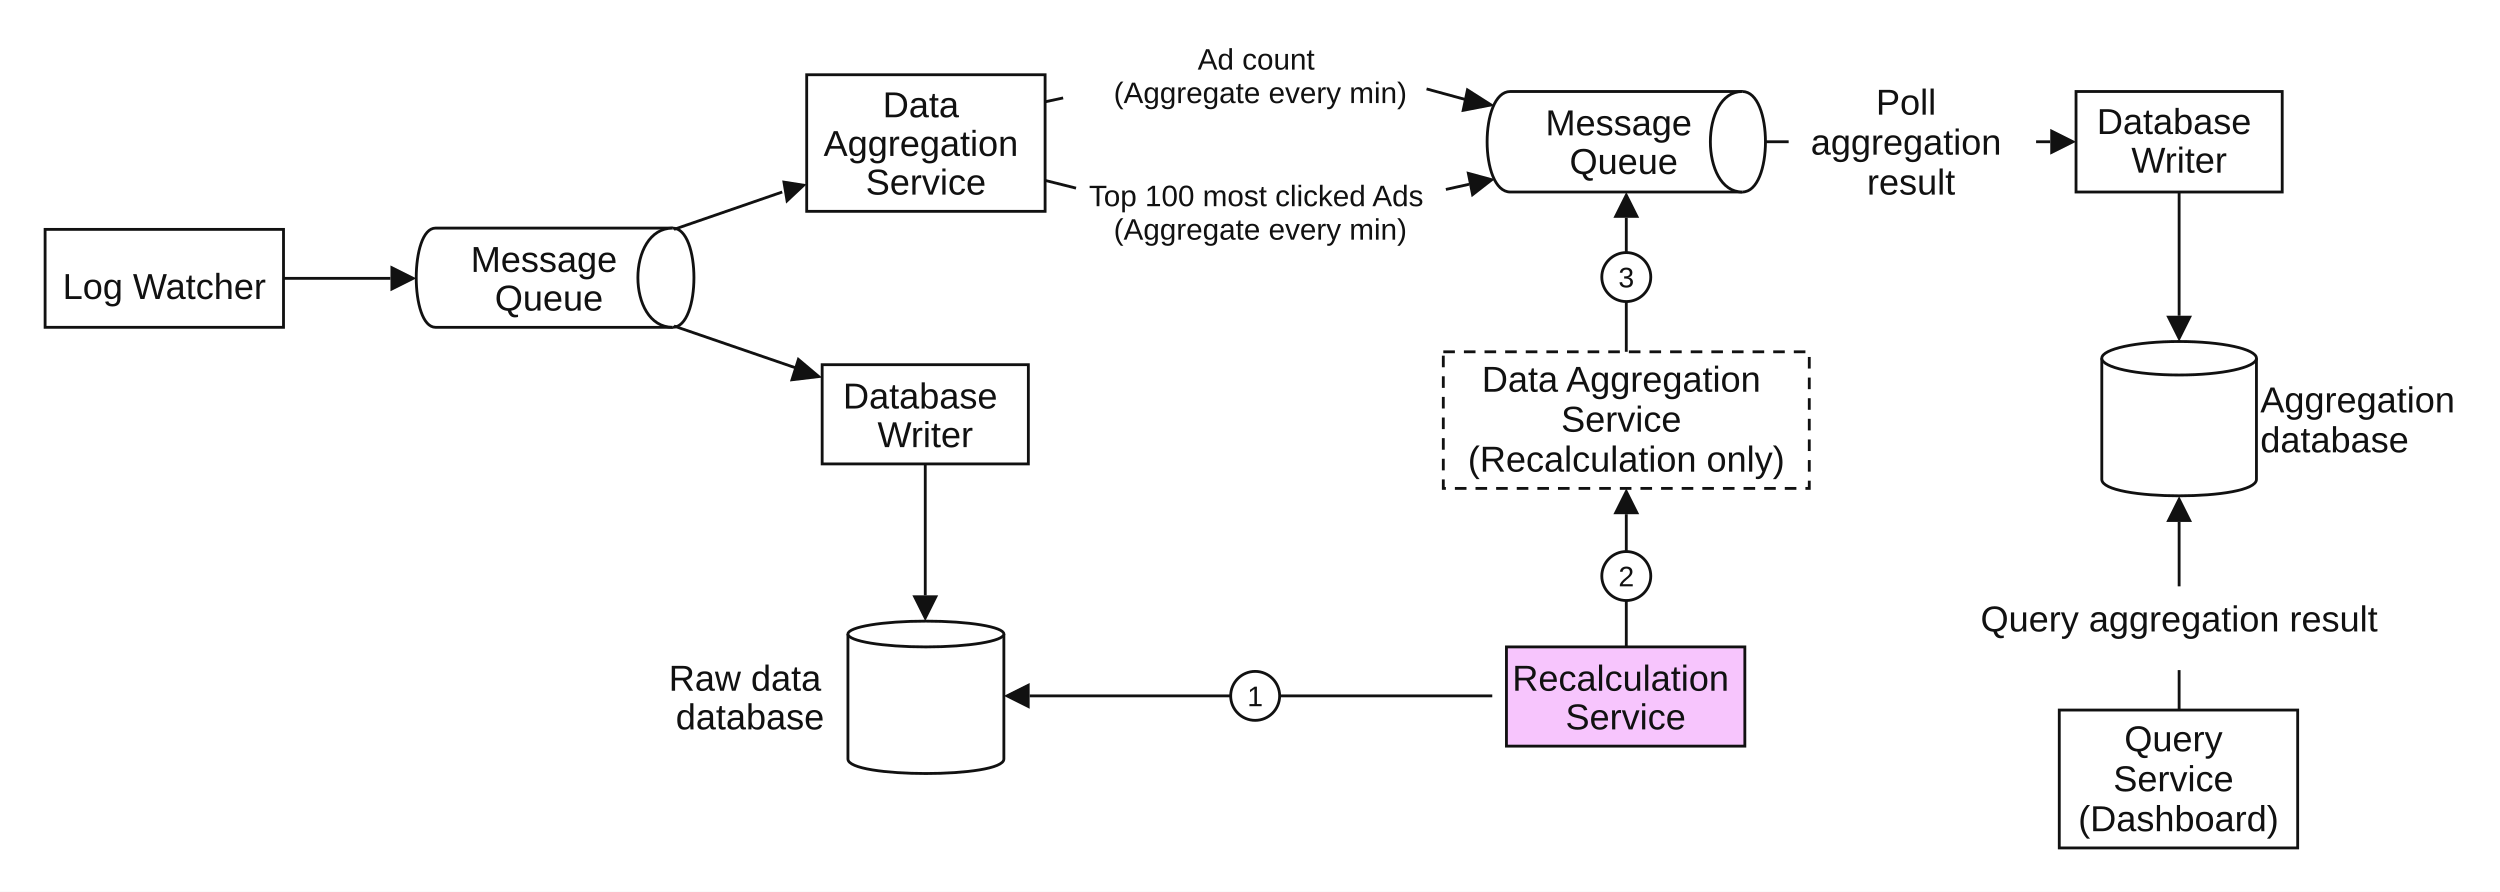
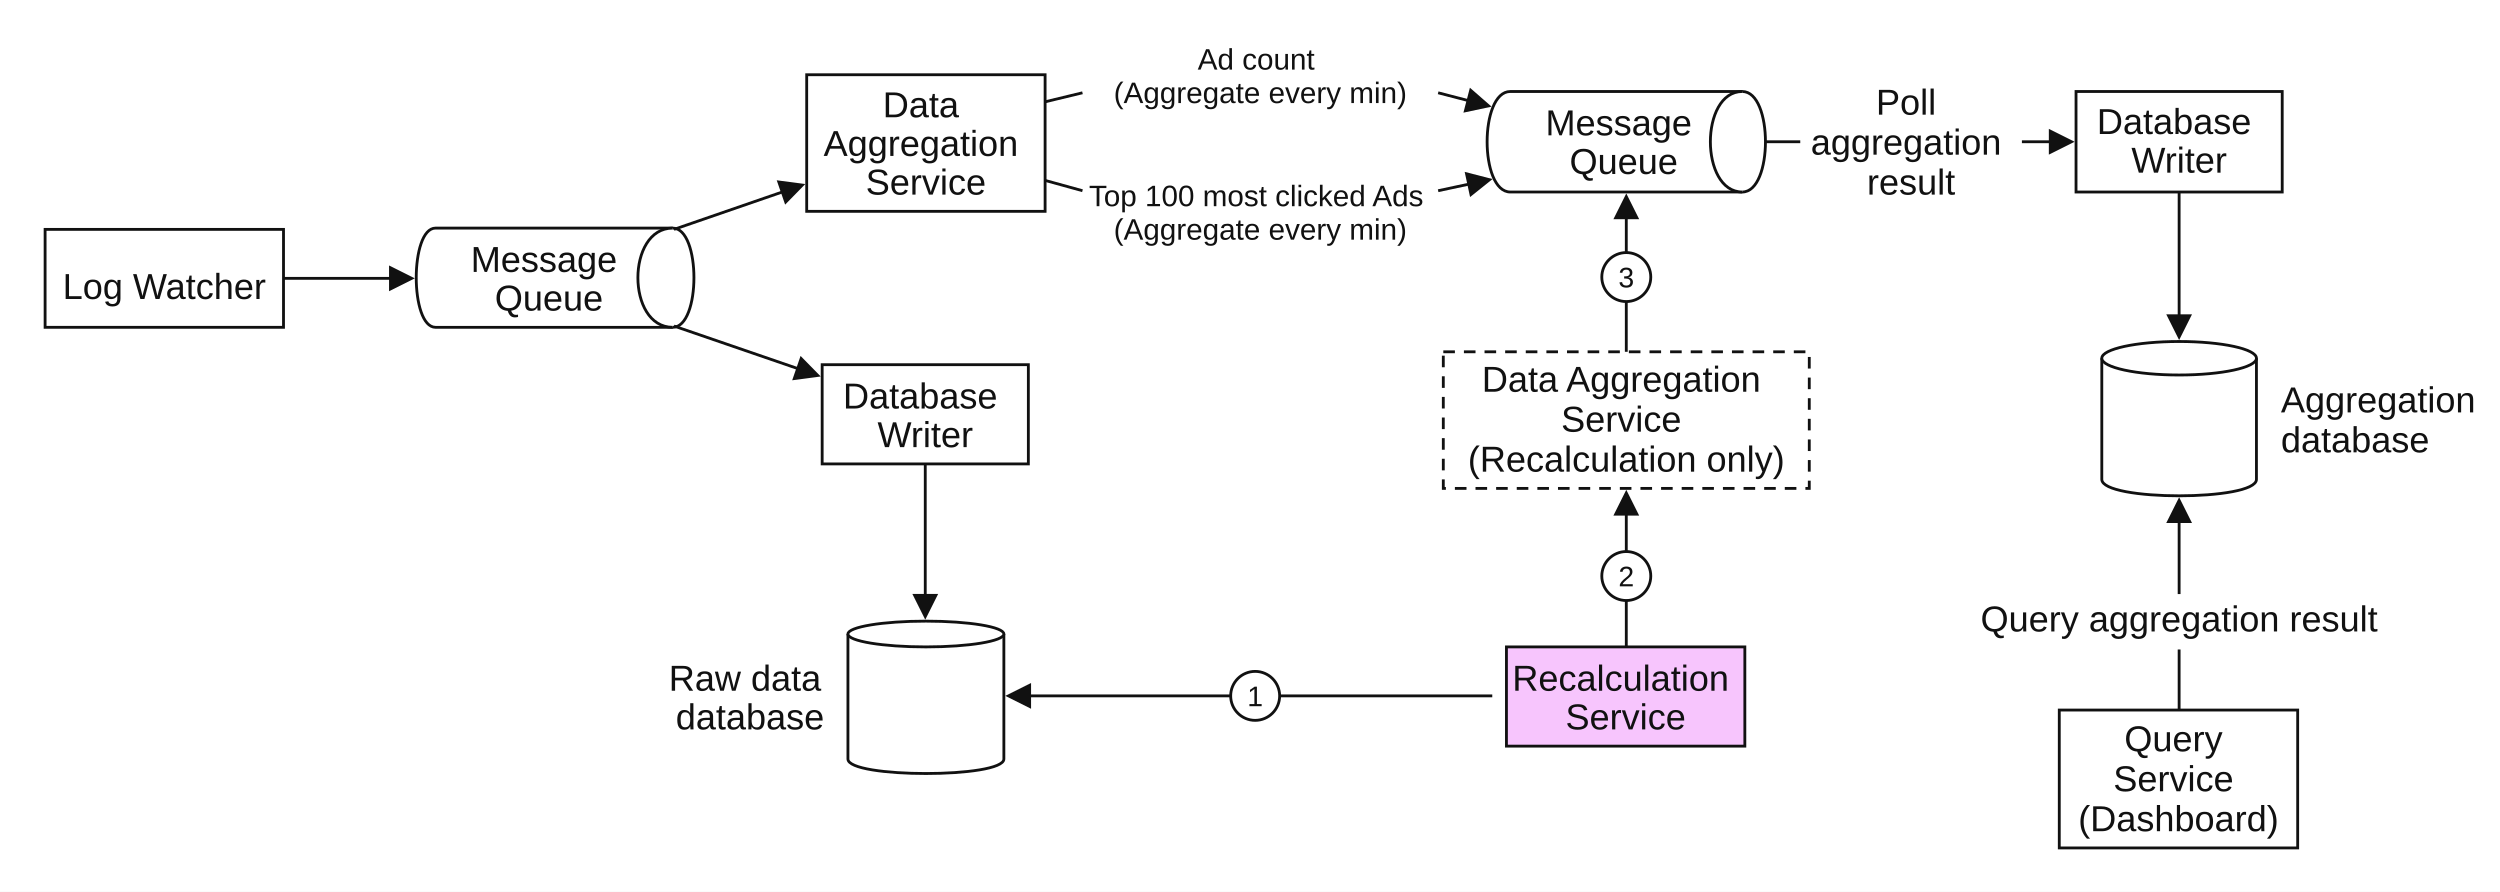
<svg xmlns="http://www.w3.org/2000/svg" width="1940" height="692" viewBox="0 0 1940 692" role="img" aria-labelledby="title desc">
-   <style>
-     text{font-family:Arial,Helvetica,sans-serif;fill:#111}
-     .shape{fill:#fff;stroke:#111;stroke-width:2.2}
-     .dash{fill:none;stroke:#111;stroke-width:2.2;stroke-dasharray:9 7}
-     .connector{fill:none;stroke:#111;stroke-width:2.2}
-     .recalculation{fill:rgb(247,197,253);stroke:#111;stroke-width:2.2}
-   </style>
+   <defs>
+     <path id="arrowhead" d="M0 0L-20 -10L-20 10Z" fill="#111" />
+     <style>
+       text{font-family:Arial,Helvetica,sans-serif;fill:#111}
+       .shape{fill:#fff;stroke:#111;stroke-width:2.2}
+       .dash{fill:none;stroke:#111;stroke-width:2.2;stroke-dasharray:9 7}
+       .connector{fill:none;stroke:#111;stroke-width:2.2}
+       .recalculation{fill:rgb(247,197,253);stroke:#111;stroke-width:2.2}
+     </style>
+   </defs>
  <rect width="1940" height="692" fill="#fff" />
  <rect class="shape" x="35" y="178" width="185" height="76" />
  <text x="127.5" y="232" font-size="28" text-anchor="middle">Log Watcher</text>
-   <path id="watcher-queue-shaft" class="connector" data-connector="true" d="M220 216H303" />
-   <polygon points="323,216 303,206 303,226" fill="#111" />
+   <path id="watcher-queue-shaft" class="connector" data-connector="true" d="M220 216L303.901 216" />
+   <use id="watcher-queue-arrowhead" href="#arrowhead" transform="translate(321.901 216) rotate(0)" />
  <path class="shape" d="M338 177H522C544 177 544 254 522 254H338C318 254 318 177 338 177Z" />
  <path class="shape" d="M522 177C486 177 486 254 522 254" />
  <text x="426" y="211" font-size="28" text-anchor="middle">
    <tspan x="426">Message</tspan>
    <tspan x="426" dy="30">Queue</tspan>
  </text>
  <rect class="shape" x="626" y="58" width="185" height="106" />
  <text x="718.5" y="91" font-size="28" text-anchor="middle">
    <tspan x="718.5">Data</tspan>
    <tspan x="718.5" dy="30">Aggregation</tspan>
    <tspan x="718.5" dy="30">Service</tspan>
  </text>
-   <path id="queue-aggregation-shaft" class="connector" data-connector="true" d="M523 178L607 149" />
-   <polygon points="626,143 607,140 610,158" fill="#111" />
+   <path id="queue-aggregation-shaft" class="connector" data-connector="true" d="M523 178L607.885 148.694" />
+   <use id="queue-aggregation-arrowhead" href="#arrowhead" transform="translate(624.9 142.8202) rotate(-19.04662)" />
  <rect class="shape" x="638" y="283" width="160" height="77" />
  <text x="718" y="317" font-size="28" text-anchor="middle">
    <tspan x="718">Database</tspan>
    <tspan x="718" dy="30">Writer</tspan>
  </text>
-   <path id="queue-raw-writer-shaft" class="connector" data-connector="true" d="M523 253L619 286" />
-   <polygon points="638,293 619,277 613,296" fill="#111" />
-   <path id="raw-writer-database-shaft" class="connector" data-connector="true" d="M718 360V462" />
-   <polygon points="718,482 708,462 728,462" fill="#111" />
+   <path id="queue-raw-writer-shaft" class="connector" data-connector="true" d="M523 253L619.878 286.302" />
+   <use id="queue-raw-writer-arrowhead" href="#arrowhead" transform="translate(636.9 292.1531) rotate(18.97041)" />
+   <path id="raw-writer-database-shaft" class="connector" data-connector="true" d="M718 360L718 462.9" />
+   <use id="raw-writer-database-arrowhead" href="#arrowhead" transform="translate(718 480.9) rotate(90)" />
  <path class="shape" d="M658 492V589C658 604 779 604 779 589V492" />
  <ellipse class="shape" cx="718.5" cy="492" rx="60.5" ry="10" />
  <text x="582" y="536" font-size="28" text-anchor="middle">
    <tspan x="582">Raw data</tspan>
    <tspan x="582" dy="30">database</tspan>
  </text>
-   <path id="ad-count-source-shaft" class="connector" data-connector="true" d="M811 79L825 76" />
-   <path id="ad-count-target-shaft" class="connector" data-connector="true" d="M1107 69L1140 78" />
-   <polygon points="1160,82 1138,68 1134,87" fill="#111" />
+   <path id="ad-count-source-shaft" class="connector" data-connector="true" d="M811 79L840 72" />
+   <path id="ad-count-target-shaft" class="connector" data-connector="true" d="M1116 72L1140.06 78.246" />
+   <use id="ad-count-target-arrowhead" href="#arrowhead" transform="translate(1157.483 82.768) rotate(14.55147)" />
  <text x="978" y="54" font-size="23" text-anchor="middle">
    <tspan x="978">Ad count</tspan>
    <tspan x="978" dy="26">(Aggregate every min)</tspan>
  </text>
-   <path id="top-ads-source-shaft" class="connector" data-connector="true" d="M811 140L835 146" />
-   <path id="top-ads-target-shaft" class="connector" data-connector="true" d="M1122 147L1140 143" />
-   <polygon points="1160,139 1138,133 1142,153" fill="#111" />
+   <path id="top-ads-source-shaft" class="connector" data-connector="true" d="M811 140L840 148" />
+   <path id="top-ads-target-shaft" class="connector" data-connector="true" d="M1116 148L1140.635 142.72" />
+   <use id="top-ads-target-arrowhead" href="#arrowhead" transform="translate(1158.235 138.948) rotate(-12.09689)" />
  <text x="978" y="160" font-size="23" text-anchor="middle">
    <tspan x="978">Top 100 most clicked Ads</tspan>
    <tspan x="978" dy="26">(Aggregate every min)</tspan>
  </text>
  <path class="shape" d="M1172 71H1352C1376 71 1376 149 1352 149H1172C1148 149 1148 71 1172 71Z" />
  <path class="shape" d="M1352 71C1319 71 1319 149 1352 149" />
  <text x="1260" y="105" font-size="28" text-anchor="middle">
    <tspan x="1260">Message</tspan>
    <tspan x="1260" dy="30">Queue</tspan>
  </text>
-   <path id="poll-result-source-shaft" class="connector" data-connector="true" d="M1370 110H1388" />
-   <path id="poll-result-target-shaft" class="connector" data-connector="true" d="M1580 110H1591" />
-   <polygon points="1611,110 1591,100 1591,120" fill="#111" />
+   <path id="poll-result-source-shaft" class="connector" data-connector="true" d="M1370 110H1397" />
+   <path id="poll-result-target-shaft" class="connector" data-connector="true" d="M1569 110L1591.9 110" />
+   <use id="poll-result-target-arrowhead" href="#arrowhead" transform="translate(1609.9 110) rotate(0)" />
  <text x="1483" y="89" font-size="28" text-anchor="middle">
    <tspan x="1483">Poll</tspan>
    <tspan x="1483" dy="31">aggregation</tspan>
    <tspan x="1483" dy="31">result</tspan>
  </text>
  <rect class="shape" x="1611" y="71" width="160" height="78" />
  <text x="1691" y="104" font-size="28" text-anchor="middle">
    <tspan x="1691">Database</tspan>
    <tspan x="1691" dy="30">Writer</tspan>
  </text>
-   <path id="aggregation-writer-shaft" class="connector" data-connector="true" d="M1691 149V245" />
-   <polygon points="1691,265 1681,245 1701,245" fill="#111" />
+   <path id="aggregation-writer-shaft" class="connector" data-connector="true" d="M1691 149L1691 245.9" />
+   <use id="aggregation-writer-arrowhead" href="#arrowhead" transform="translate(1691 263.9) rotate(90)" />
  <path class="shape" d="M1631 278V372C1631 389 1751 389 1751 372V278" />
  <ellipse class="shape" cx="1691" cy="278" rx="60" ry="13" />
-   <text x="1754" y="320" font-size="28">
-     <tspan x="1754">Aggregation</tspan>
-     <tspan x="1754" dy="31">database</tspan>
+   <text x="1770" y="320" font-size="28">
+     <tspan x="1770">Aggregation</tspan>
+     <tspan x="1770" dy="31">database</tspan>
  </text>
-   <path id="query-result-source-shaft" class="connector" data-connector="true" d="M1691 551V520" />
-   <path id="query-result-target-shaft" class="connector" data-connector="true" d="M1691 455V405" />
-   <polygon points="1691,385 1681,405 1701,405" fill="#111" />
+   <path id="query-result-source-shaft" class="connector" data-connector="true" d="M1691 551V504" />
+   <path id="query-result-target-shaft" class="connector" data-connector="true" d="M1691 461L1691 403.85" />
+   <use id="query-result-target-arrowhead" href="#arrowhead" transform="translate(1691 385.85) rotate(-90)" />
  <text x="1691" y="490" font-size="28" text-anchor="middle">Query aggregation result</text>
  <rect class="shape" x="1598" y="551" width="185" height="107" />
  <text x="1690.5" y="583" font-size="28" text-anchor="middle">
    <tspan x="1690.5">Query</tspan>
    <tspan x="1690.5" dy="31">Service</tspan>
    <tspan x="1690.5" dy="31">(Dashboard)</tspan>
  </text>
  <rect class="recalculation" x="1169" y="502" width="185" height="77" />
  <text x="1261.5" y="536" font-size="28" text-anchor="middle">
    <tspan x="1261.5">Recalculation</tspan>
    <tspan x="1261.5" dy="30">Service</tspan>
  </text>
  <path id="recalculation-step-1-source-shaft" class="connector" data-connector="true" d="M1158 540H993" />
-   <path id="recalculation-step-1-target-shaft" class="connector" data-connector="true" d="M955 540H799" />
-   <polygon points="779,540 799,530 799,550" fill="#111" />
+   <path id="recalculation-step-1-target-shaft" class="connector" data-connector="true" d="M955 540L798.1 540" />
+   <use id="recalculation-step-1-target-arrowhead" href="#arrowhead" transform="translate(780.1 540) rotate(180)" />
  <circle class="shape" cx="974" cy="540" r="19" />
  <text x="974" y="548" font-size="22" text-anchor="middle">1</text>
  <rect class="dash" x="1120" y="273" width="284" height="106" />
  <text x="1262" y="304" font-size="28" text-anchor="middle">
    <tspan x="1262">Data Aggregation</tspan>
    <tspan x="1262" dy="31">Service</tspan>
    <tspan x="1262" dy="31">(Recalculation only)</tspan>
  </text>
  <path id="recalculation-step-2-source-shaft" class="connector" data-connector="true" d="M1262 502V466" />
-   <path id="recalculation-step-2-target-shaft" class="connector" data-connector="true" d="M1262 428V399" />
-   <polygon points="1262,379 1252,399 1272,399" fill="#111" />
+   <path id="recalculation-step-2-target-shaft" class="connector" data-connector="true" d="M1262 428L1262 398.1" />
+   <use id="recalculation-step-2-target-arrowhead" href="#arrowhead" transform="translate(1262 380.1) rotate(-90)" />
  <circle class="shape" cx="1262" cy="447" r="19" />
  <text x="1262" y="455" font-size="22" text-anchor="middle">2</text>
  <path id="recalculation-step-3-source-shaft" class="connector" data-connector="true" d="M1262 273V234" />
-   <path id="recalculation-step-3-target-shaft" class="connector" data-connector="true" d="M1262 196V169" />
-   <polygon points="1262,149 1252,169 1272,169" fill="#111" />
+   <path id="recalculation-step-3-target-shaft" class="connector" data-connector="true" d="M1262 196L1262 168.1" />
+   <use id="recalculation-step-3-target-arrowhead" href="#arrowhead" transform="translate(1262 150.1) rotate(-90)" />
  <circle class="shape" cx="1262" cy="215" r="19" />
  <text x="1262" y="223" font-size="22" text-anchor="middle">3</text>
</svg>
